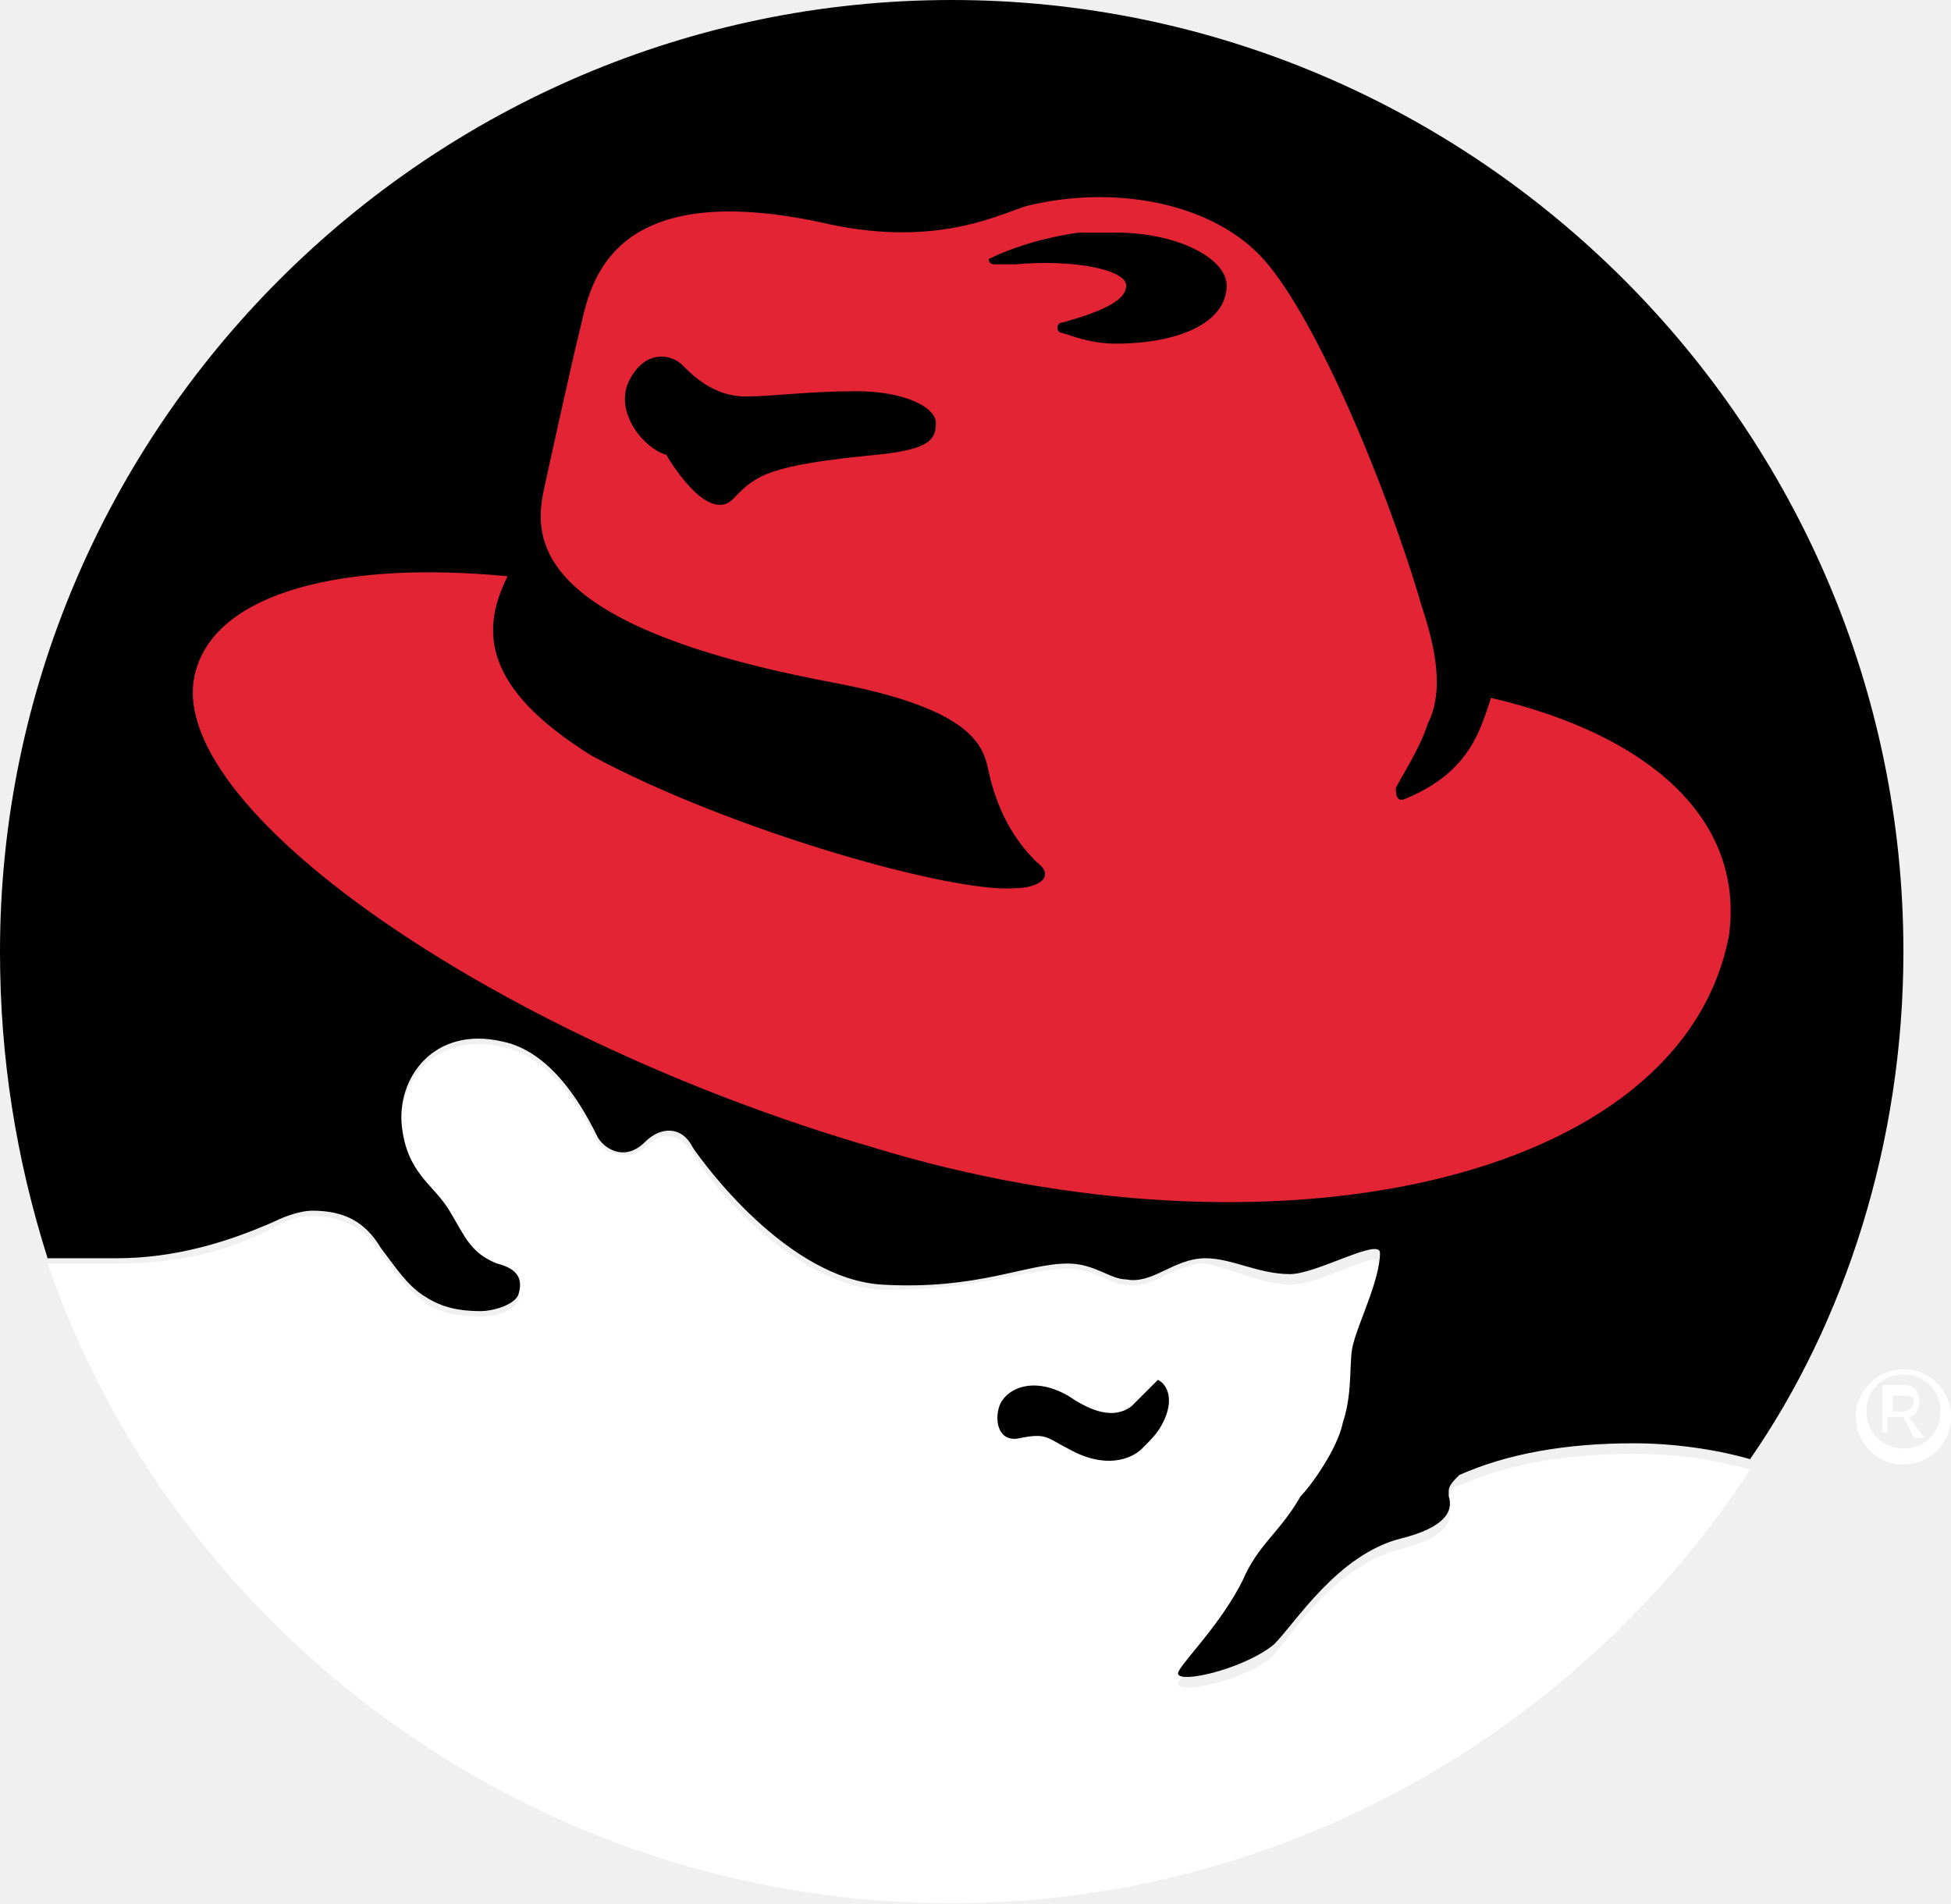
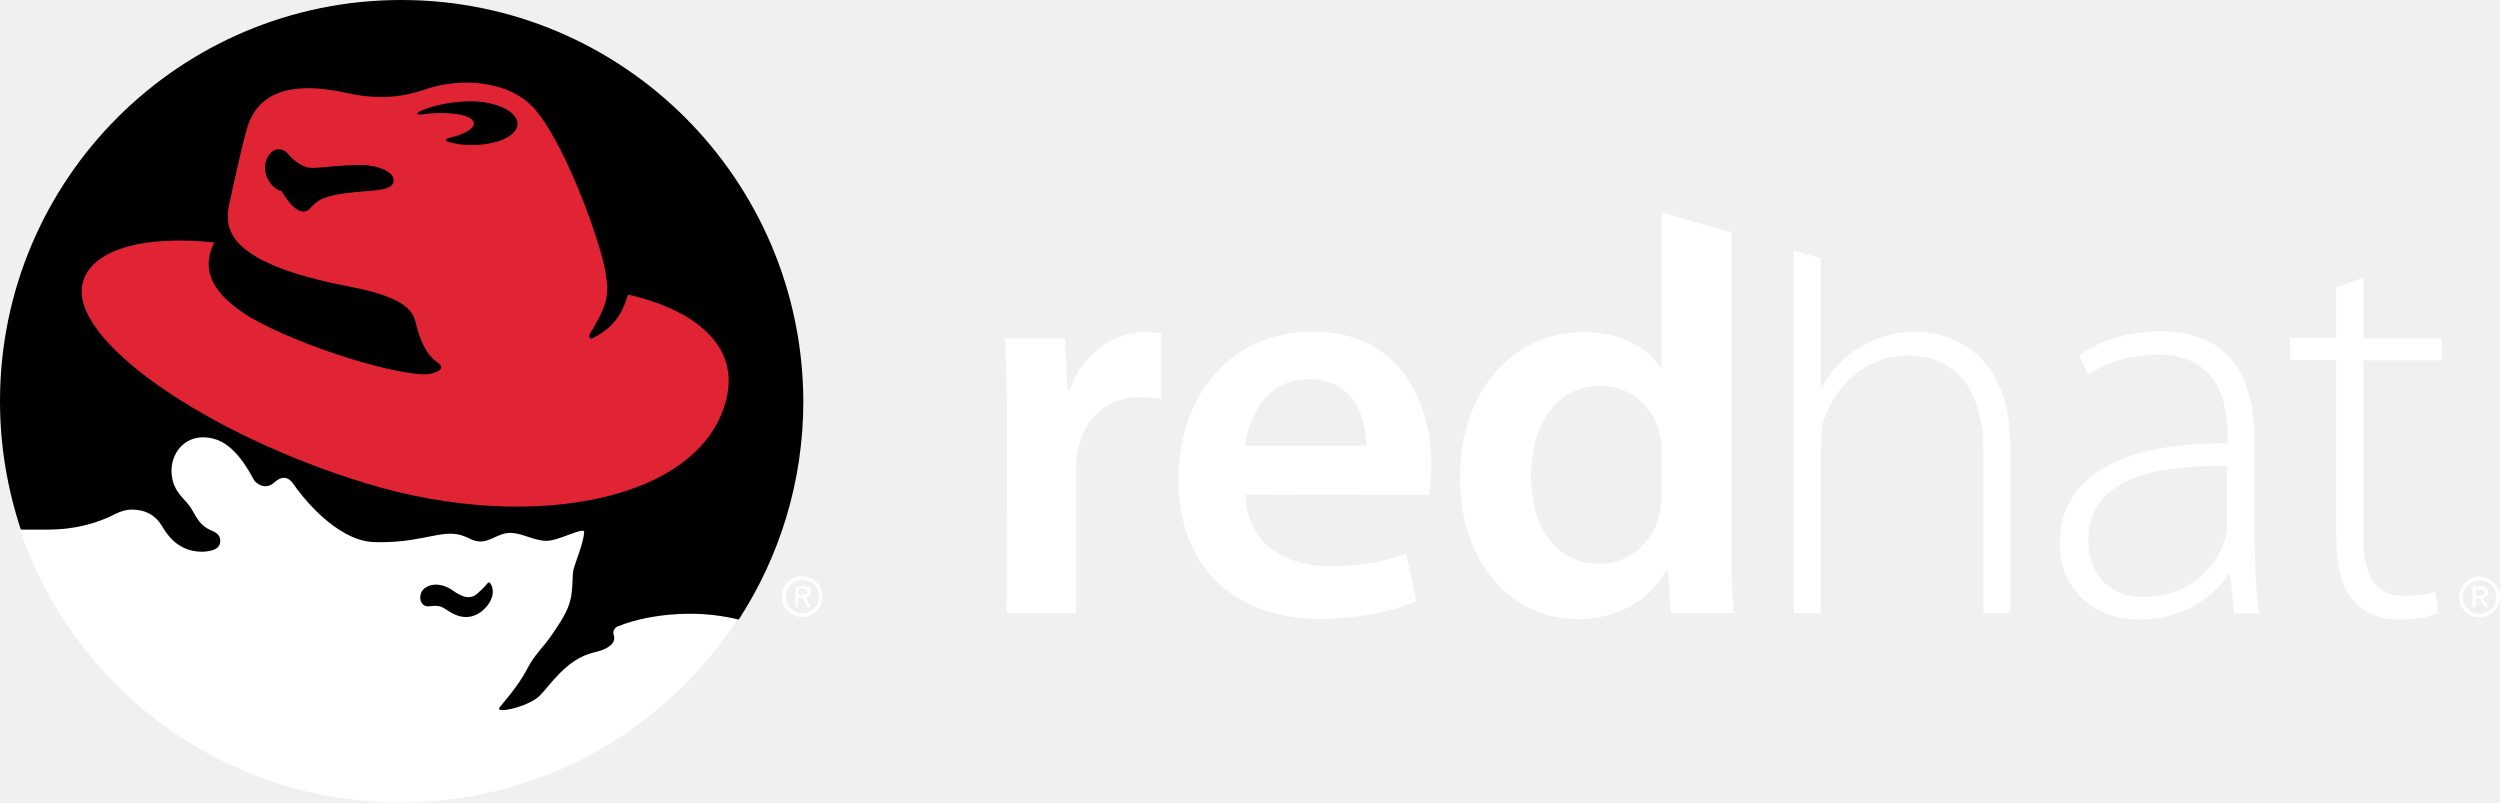
- <svg xmlns="http://www.w3.org/2000/svg" version="1.1" id="logo" x="0px" y="0px" viewBox="0 0 36.9 36" enable-background="new 0 0 36.9 36" xml:space="preserve">
+ <svg xmlns="http://www.w3.org/2000/svg" version="1.1" id="logo" x="0px" y="0px" viewBox="-300 -96.3 600 192.6" enable-background="new -300 -96.3 600 192.6" xml:space="preserve">
  <g>
    <g>
-       <path fill="#FFFFFF" d="M35.8,26.8H36l0.2,0.4h0.2l-0.3-0.4c0.1,0,0.2-0.1,0.2-0.3c0-0.2-0.1-0.3-0.3-0.3h-0.4v0.9h0.1V26.8z     M35.8,26.7v-0.3H36c0.1,0,0.2,0,0.2,0.1c0,0.1-0.1,0.2-0.2,0.2H35.8z" />
-       <path fill="#FFFFFF" d="M36.9,26.8c0,0.5-0.4,0.9-0.9,0.9c-0.5,0-0.9-0.4-0.9-0.9c0-0.5,0.4-0.9,0.9-0.9    C36.5,25.9,36.9,26.3,36.9,26.8z M36,26c-0.4,0-0.7,0.3-0.7,0.7c0,0.4,0.3,0.7,0.7,0.7c0.4,0,0.7-0.3,0.7-0.7    C36.7,26.3,36.4,26,36,26z" />
-       <path fill="#FFFFFF" d="M30.9,27.5c-1.3,0-2.4,0.2-3.3,0.6c-0.1,0-0.2,0.1-0.2,0.3c0,0,0,0.1,0,0.1c0.1,0.3-0.1,0.6-0.9,0.8    c-1.2,0.3-2,1.5-2.4,2c-0.5,0.5-2,0.8-1.8,0.5c0.2-0.2,0.8-0.9,1.2-1.7c0.4-0.7,0.7-0.9,1.1-1.6c0.1-0.2,0.6-0.9,0.8-1.4    c0.2-0.5,0.1-1.2,0.2-1.5c0.1-0.4,0.5-1.2,0.5-1.7c0-0.3-1.1,0.4-1.7,0.4c-0.5,0-1.1-0.3-1.6-0.4c-0.6,0-1,0.5-1.5,0.4    c-0.3,0-0.6-0.3-1.1-0.3c-0.8,0-1.7,0.4-3.5,0.4c-1.8-0.1-3.4-2.2-3.6-2.6c-0.3-0.4-0.6-0.4-0.9-0.1c-0.3,0.3-0.8,0.1-0.9-0.1    c-0.2-0.4-0.8-1.6-1.8-1.8c-1.3-0.3-2,0.7-1.9,1.6c0.1,0.9,0.6,1.1,0.9,1.6c0.3,0.5,0.4,0.8,0.9,1c0.3,0.1,0.5,0.4,0.4,0.6    c-0.1,0.2-0.4,0.3-0.7,0.3c-0.5,0-0.9-0.1-1.1-0.3c-0.3-0.2-0.5-0.5-0.8-0.9c-0.3-0.5-0.8-0.7-1.3-0.7c-0.3,0-0.5,0.1-0.7,0.2    c-0.9,0.5-1.9,0.7-3,0.7l-1.3,0C3.3,30.9,10.1,36,18,36c6.3,0,11.9-3.3,15.1-8.2C32.4,27.6,31.7,27.5,30.9,27.5z" />
-       <path d="M21.9,26.1C21.9,26.1,21.9,26.1,21.9,26.1c-0.3,0.3-0.4,0.4-0.5,0.5c-0.4,0.3-0.9,0-1.2-0.2c-0.7-0.4-1.2-0.1-1.3,0.2    c-0.1,0.3,0,0.7,0.4,0.6c0.5-0.1,0.5,0,0.9,0.2c0.7,0.4,1.2,0.2,1.4,0c0.2-0.2,0.3-0.3,0.4-0.5C22.2,26.5,22.1,26.2,21.9,26.1    C22,26.1,21.9,26.1,21.9,26.1z" />
-       <path d="M18,0C8.1,0,0,8.1,0,18c0,2,0.3,3.9,0.9,5.8h1.3c1.1,0,2.1-0.3,3-0.7c0.2-0.1,0.5-0.2,0.7-0.2c0.6,0,1,0.2,1.3,0.7    c0.3,0.4,0.5,0.7,0.8,0.9c0.3,0.2,0.6,0.3,1.1,0.3c0.2,0,0.6-0.1,0.7-0.3c0.1-0.3,0-0.5-0.4-0.6c-0.5-0.2-0.6-0.5-0.9-1    c-0.3-0.5-0.8-0.7-0.9-1.6c-0.1-0.9,0.6-1.9,1.9-1.6c1,0.2,1.6,1.4,1.8,1.8c0.1,0.2,0.5,0.5,0.9,0.1c0.3-0.3,0.7-0.3,0.9,0.1    c0.2,0.3,1.8,2.5,3.6,2.6c1.8,0.1,2.7-0.4,3.5-0.4c0.5,0,0.8,0.3,1.1,0.3c0.5,0.1,0.9-0.4,1.5-0.4c0.5,0,1,0.3,1.6,0.3    c0.5,0,1.7-0.7,1.7-0.4c0,0.5-0.4,1.3-0.5,1.7c-0.1,0.3,0,0.9-0.2,1.5c-0.1,0.5-0.6,1.2-0.8,1.4c-0.4,0.7-0.8,0.9-1.1,1.6    c-0.4,0.8-1.1,1.5-1.2,1.7c-0.2,0.3,1.2,0,1.8-0.5c0.4-0.4,1.2-1.7,2.4-2c0.8-0.2,1-0.5,0.9-0.8c0,0,0-0.1,0-0.1    c0-0.1,0.1-0.2,0.2-0.3c0.9-0.4,2-0.6,3.3-0.6c0.7,0,1.5,0.1,2.2,0.3C34.9,25,36,21.6,36,18C36,8.1,27.9,0,18,0z" />
-       <path fill="#E22434" d="M28.2,13.2c-0.2,0.6-0.4,1.4-1.6,1.9c-0.2,0.1-0.2-0.1-0.2-0.2c0.4-0.7,0.5-0.9,0.6-1.2    c0.2-0.4,0.3-1-0.1-2.2c-0.7-2.4-2.1-5.7-3.1-6.7c-1-1-2.8-1.3-4.4-0.9c-0.6,0.2-1.8,0.8-3.9,0.3c-3.8-0.8-4.3,1-4.5,1.9    c-0.2,0.8-0.7,3.1-0.7,3.1c-0.2,0.9-0.4,2.6,5.4,3.7c2.7,0.5,2.9,1.2,3,1.7c0.2,0.9,0.6,1.4,0.9,1.7c0.4,0.3,0,0.5-0.4,0.5    c-1.2,0.1-5.4-1.1-8-2.5c-2.1-1.3-2.1-2.4-1.6-3.4c-3.1-0.3-5.5,0.3-5.9,1.8c-0.7,2.5,5.6,6.9,12.8,9c7.5,2.3,15.3,0.7,16.2-4    C33,15.5,31.2,13.9,28.2,13.2z M16.6,8.6c-2.1,0.2-2.3,0.4-2.7,0.8c-0.5,0.6-1.3-0.8-1.3-0.8c-0.4-0.1-1-0.8-0.7-1.4    c0.3-0.6,0.8-0.5,1-0.3c0.2,0.2,0.6,0.6,1.2,0.6c0.5,0,1.2-0.1,2.1-0.1c0.9,0,1.5,0.3,1.5,0.6C17.7,8.3,17.6,8.5,16.6,8.6z     M21.1,6.5c-0.4,0-0.7-0.1-1-0.2c0,0-0.1,0-0.1-0.1c0,0,0-0.1,0.1-0.1c0.7-0.2,1.2-0.4,1.2-0.7c0-0.3-1-0.5-2.1-0.4    c-0.1,0-0.2,0-0.4,0c0,0,0,0,0,0c0,0-0.1,0-0.1-0.1c0,0,0,0,0,0c0.4-0.2,1-0.4,1.7-0.5c0.2,0,0.4,0,0.6,0c0,0,0.1,0,0.1,0    c1.2,0,2.1,0.5,2.1,1C23.2,6.1,22.3,6.5,21.1,6.5z" />
+       <path fill="#FFFFFF" d="M-108.3,47.2h0.9l1.3,2.2h0.8l-1.4-2.2c0.7-0.1,1.3-0.5,1.3-1.4c0-1-0.6-1.4-1.8-1.4h-1.9v5h0.7V47.2z     M-108.3,46.6V45h1c0.5,0,1.1,0.1,1.1,0.7c0,0.8-0.6,0.8-1.2,0.8H-108.3z" />
+       <path fill="#FFFFFF" d="M-102.6,46.9c0,2.7-2.2,4.9-4.9,4.9c-2.7,0-4.9-2.2-4.9-4.9c0-2.7,2.2-4.9,4.9-4.9    C-104.8,42-102.6,44.2-102.6,46.9z M-107.4,42.9c-2.2,0-4,1.8-4,4c0,2.2,1.8,4,4,4c2.2,0,4-1.8,4-4    C-103.4,44.7-105.2,42.9-107.4,42.9z" />
+       <path fill="#FFFFFF" d="M-134.5,51c-6.8,0-13,1.2-17.6,3.1c-0.5,0.2-0.9,0.8-0.9,1.4c0,0.2,0.1,0.4,0.1,0.6    c0.5,1.6-0.3,3.3-4.8,4.2c-6.6,1.4-10.7,8.2-13.1,10.5c-2.8,2.6-10.6,4.3-9.5,2.7c0.9-1.2,4.5-5.1,6.6-9.2c1.9-3.7,3.6-4.8,6-8.3    c0.7-1,3.4-4.7,4.2-7.6c0.9-2.8,0.6-6.4,0.9-7.8c0.5-2.1,2.5-6.7,2.6-9.2c0.1-1.5-6.1,2.1-9,2.1c-2.9,0-5.8-1.8-8.4-1.9    c-3.2-0.1-5.3,2.5-8.2,2c-1.7-0.3-3.1-1.7-6-1.8c-4.2-0.2-9.2,2.3-18.8,2c-9.4-0.3-18-11.9-19.2-13.7c-1.4-2.2-3.1-2.2-4.9-0.5    c-1.8,1.7-4.1,0.4-4.8-0.8c-1.2-2.1-4.5-8.4-9.6-9.8c-7-1.8-10.6,3.9-10.1,8.5c0.5,4.6,3.5,5.9,4.8,8.4c1.4,2.5,2.1,4,4.7,5.1    c1.8,0.8,2.5,1.9,2,3.4c-0.5,1.3-2.4,1.6-3.7,1.7c-2.7,0.1-4.6-0.6-5.9-1.5c-1.6-1-2.9-2.4-4.3-4.8c-1.6-2.6-4.2-3.8-7.1-3.8    c-1.4,0-2.7,0.4-3.9,1c-4.6,2.4-10.2,3.8-16.1,3.8l-6.7,0c12.8,38.1,48.9,65.5,91.3,65.5c33.9,0,63.7-17.5,80.9-44    C-126.5,51.5-130.5,51-134.5,51z" />
+       <path d="M-182.7,43.5c-0.1,0-0.2,0-0.2,0.1c-1.2,1.4-1.8,1.9-2.7,2.7c-2.2,1.8-4.7-0.2-6.2-1.2c-3.5-2.1-6.4-0.8-7.1,0.8    c-0.7,1.6,0.1,3.6,2,3.3c2.7-0.3,2.8,0.1,4.8,1.3c3.6,2.3,6.3,1,7.6,0c1.1-0.9,1.8-1.7,2.3-2.8c1-2.1,0.2-3.7-0.3-4.2    C-182.5,43.5-182.6,43.5-182.7,43.5z" />
+       <path d="M-203.7-96.3C-256.9-96.3-300-53.2-300,0c0,10.8,1.8,21.1,5,30.8h6.7c5.9,0,11.5-1.4,16.1-3.8c1.2-0.6,2.5-1,3.9-1    c3,0,5.5,1.2,7.1,3.8c1.4,2.4,2.7,3.8,4.3,4.8c1.4,0.9,3.3,1.6,5.9,1.5c1.3-0.1,3.2-0.4,3.7-1.7c0.5-1.5-0.1-2.7-2-3.4    c-2.6-1.1-3.3-2.7-4.7-5.1c-1.4-2.5-4.4-3.8-4.8-8.4c-0.5-4.6,3.1-10.3,10.1-8.5c5.1,1.3,8.4,7.6,9.6,9.8c0.6,1.1,2.9,2.5,4.8,0.8    c1.8-1.7,3.5-1.7,4.9,0.5c1.2,1.8,9.8,13.4,19.2,13.7c9.5,0.3,14.6-2.2,18.8-2c2.9,0.1,4.3,1.6,6,1.8c2.9,0.5,5-2.2,8.2-2    c2.6,0.1,5.5,1.9,8.4,1.9c2.9,0,9.1-3.5,9-2.1c-0.1,2.6-2.1,7.1-2.6,9.2c-0.3,1.5,0,5-0.9,7.8c-0.8,2.9-3.5,6.5-4.2,7.6    c-2.4,3.5-4.1,4.6-6,8.3c-2.2,4.2-5.7,8-6.6,9.2c-1.2,1.6,6.7-0.1,9.5-2.7c2.4-2.3,6.5-9,13.1-10.5c4.4-1,5.3-2.7,4.8-4.2    c-0.1-0.2-0.1-0.4-0.1-0.6c0-0.6,0.4-1.1,0.9-1.4c4.6-1.9,10.8-3.1,17.6-3.1c4,0,7.9,0.5,11.6,1.4c9.8-15.1,15.5-33.1,15.5-52.4    C-107.4-53.2-150.5-96.3-203.7-96.3z" />
+       <path fill="#E12434" d="M-149.3-25.6c-1,3.2-2.3,7.3-8.3,10.4c-0.9,0.5-1.2-0.3-0.8-1c2.3-3.9,2.7-4.8,3.3-6.4    c0.9-2.2,1.4-5.4-0.4-12c-3.6-13-11.2-30.5-16.7-36.1c-5.3-5.5-14.9-7-23.6-4.8c-3.2,0.8-9.5,4.1-21.1,1.5    c-20.1-4.5-23.1,5.5-24.2,9.9c-1.2,4.4-3.9,16.8-3.9,16.8c-0.9,5.1-2.1,13.9,29,19.8c14.5,2.8,15.3,6.5,15.9,9.2    c1.2,4.8,3,7.6,5.1,9c2.1,1.4,0,2.5-2.3,2.8c-6.2,0.6-29-5.9-42.6-13.6c-11.1-6.8-11.2-12.9-8.7-18c-16.7-1.8-29.3,1.6-31.5,9.5    c-3.9,13.6,29.9,36.8,68.3,48.4c40.3,12.2,81.8,3.7,86.4-21.7C-123.3-13.4-133-21.9-149.3-25.6z M-211.2-50.5    c-11.1,0.8-12.3,2-14.4,4.2c-2.9,3.1-6.8-4.1-6.8-4.1c-2.3-0.5-5.1-4.2-3.6-7.7c1.5-3.5,4.3-2.4,5.1-1.3c1.1,1.3,3.3,3.5,6.2,3.4    c2.9-0.1,6.3-0.7,11-0.7c4.8,0,8,1.8,8.1,3.3C-205.3-52.1-205.9-50.8-211.2-50.5z M-187.1-61.5c-2,0-3.9-0.3-5.5-0.8    c-0.2,0-0.3-0.2-0.3-0.4c0-0.2,0.1-0.4,0.3-0.4c3.9-0.9,6.5-2.3,6.3-3.7c-0.2-1.8-5.3-2.8-11.3-2.2c-0.7,0.1-1.3,0.2-1.9,0.2    c0,0,0,0,0,0c-0.2,0-0.3-0.1-0.3-0.3c0-0.1,0.1-0.2,0.2-0.3c2.2-1.1,5.4-2,9.1-2.4c1.1-0.1,2.2-0.2,3.2-0.2c0.2,0,0.4,0,0.5,0    c6.2,0.1,11.1,2.6,11,5.5C-175.9-63.6-180.9-61.4-187.1-61.5z" />
+     </g>
+     <g>
+       <path fill="#FFFFFF" d="M-58.3,6.1c0-8.8-0.2-15.3-0.5-21.2h14.4l0.6,12.5h0.5c3.2-9.3,10.9-14,18.1-14c1.6,0,2.6,0.1,3.9,0.4    v15.7c-1.6-0.3-3-0.5-5-0.5c-8,0-13.5,5.1-15,12.6c-0.3,1.5-0.4,3.2-0.4,5v34.2h-16.7L-58.3,6.1z" />
+       <path fill="#FFFFFF" d="M-1.1,22.4c0.4,12,9.7,17.2,20.4,17.2c7.7,0,13.2-1.2,18.2-3.1L39.9,48c-5.6,2.4-13.5,4.2-23.1,4.2    c-21.4,0-34-13.2-34-33.5c0-18.2,11-35.4,32.3-35.4c21.5,0,28.4,17.6,28.4,32.1c0,3.1-0.3,5.6-0.6,7.1L-1.1,22.4z M27.9,10.7    C28,4.6,25.3-5.3,14.1-5.3C3.8-5.3-0.4,4-1.2,10.7H27.9z" />
+       <path fill="#FFFFFF" d="M241.2,35.2c0,5.2,0.2,10.6,1,15.7h-6l-1-9.5h-0.3c-3.2,5.1-10.6,11-21.1,11c-13.3,0-19.5-9.3-19.5-18.2    c0-15.2,13.5-24.4,40.3-24.1V8.3c0-6.5-1.3-19.6-16.9-19.5c-5.8,0-11.8,1.5-16.6,4.9l-2.1-4.8c6-4.1,13.4-5.7,19.4-5.7    c19.1,0,22.7,14.3,22.7,26.1V35.2z M234.6,15.6c-14.4-0.4-33.4,1.8-33.4,17.6c0,9.5,6.3,13.8,13.1,13.8c11,0,17.3-6.8,19.5-13.2    c0.5-1.4,0.7-2.8,0.7-4V15.6z" />
+       <path fill="#FFFFFF" d="M267.2-29.7v14.6H286v5.3h-18.8V33c0,8.4,2.6,13.7,9.7,13.7c3.4,0,5.8-0.4,7.5-1l0.8,5.1    c-2.1,0.9-5.1,1.6-9.1,1.6c-4.8,0-8.8-1.5-11.4-4.7c-3-3.5-4-9-4-15.7V-9.9h-11.1v-5.3h11.1v-12.1L267.2-29.7z" />
+       <path fill="#FFFFFF" d="M294.2,47.3h0.9l1.3,2.1h0.8l-1.4-2.2c0.7-0.1,1.3-0.5,1.3-1.4c0-1-0.6-1.4-1.8-1.4h-1.9v5h0.8V47.3z     M294.2,46.7v-1.5h1c0.5,0,1.1,0.1,1.1,0.7c0,0.8-0.6,0.8-1.2,0.8H294.2z" />
+       <path fill="#FFFFFF" d="M300,47c0,2.7-2.2,4.9-4.9,4.9c-2.7,0-4.9-2.2-4.9-4.9c0-2.7,2.2-4.9,4.9-4.9C297.8,42.1,300,44.3,300,47z     M295.1,43c-2.2,0-4,1.8-4,4c0,2.2,1.8,4,4,4c2.2,0,4-1.8,4-4C299.1,44.8,297.3,43,295.1,43z" />
+       <path fill="#FFFFFF" d="M98.8-8h-0.3c-3-4.9-9.5-8.6-18.5-8.6c-15.9,0-29.7,13.1-29.6,35.2c0,20.3,12.5,33.7,28.2,33.7    c9.5,0,17.5-4.5,21.4-11.9h0.3l0.7,10.4H116c-0.3-4.5-0.5-11.8-0.5-18.5v-72.8l-16.7-4.8V-8z M98.8,22.2c0,1.7-0.1,3.4-0.5,4.9    C96.6,34.3,90.7,39,83.9,39c-10.5,0-16.5-8.9-16.5-21c0-12.2,6-21.7,16.7-21.7c7.5,0,12.9,5.3,14.3,11.7c0.3,1.4,0.4,3,0.4,4.4    V22.2z" />
+       <path fill="#FFFFFF" d="M159.6-16.7c-5,0-9.5,1.4-13.3,3.8c-3.9,2.3-7.1,5.8-9,9.5H137v-30.9l-6.5-1.9v87h6.5V10.5    c0-2.7,0.2-4.5,0.9-6.5c2.8-8.2,10.6-15,19.9-15C171.3-11,176-0.1,176,11.7v39.1h6.5V11C182.5-13.6,165.9-16.7,159.6-16.7z" />
    </g>
  </g>
</svg>
